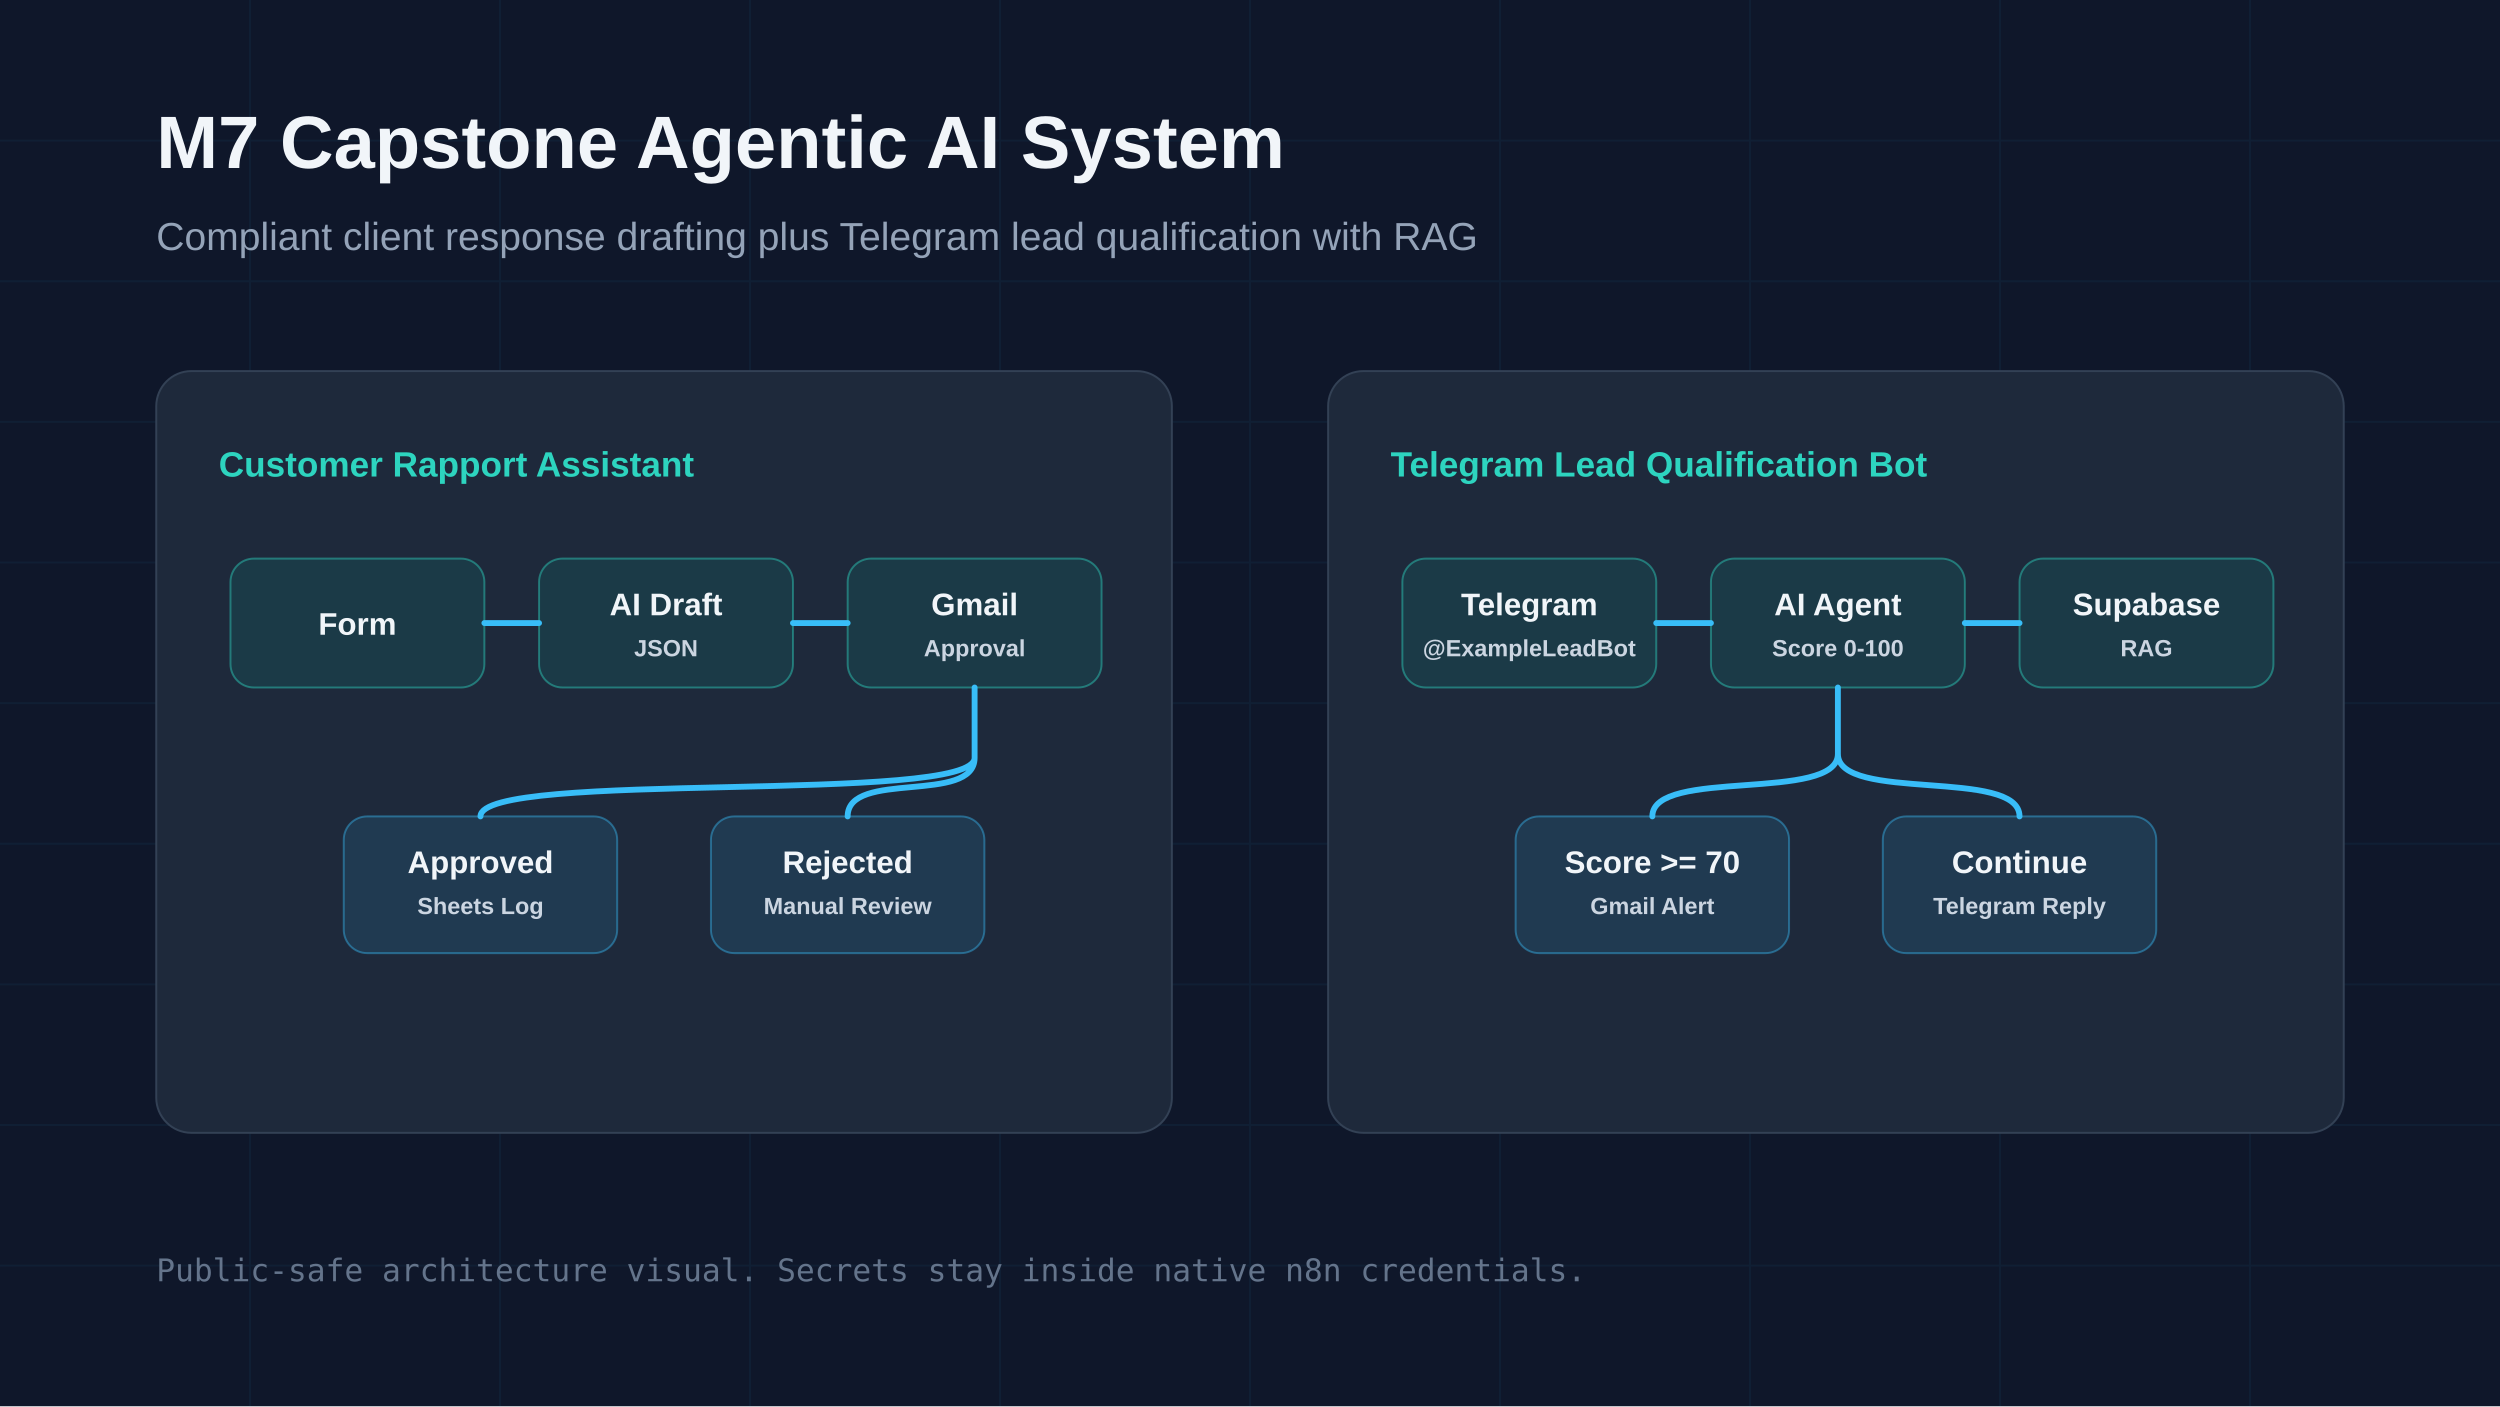
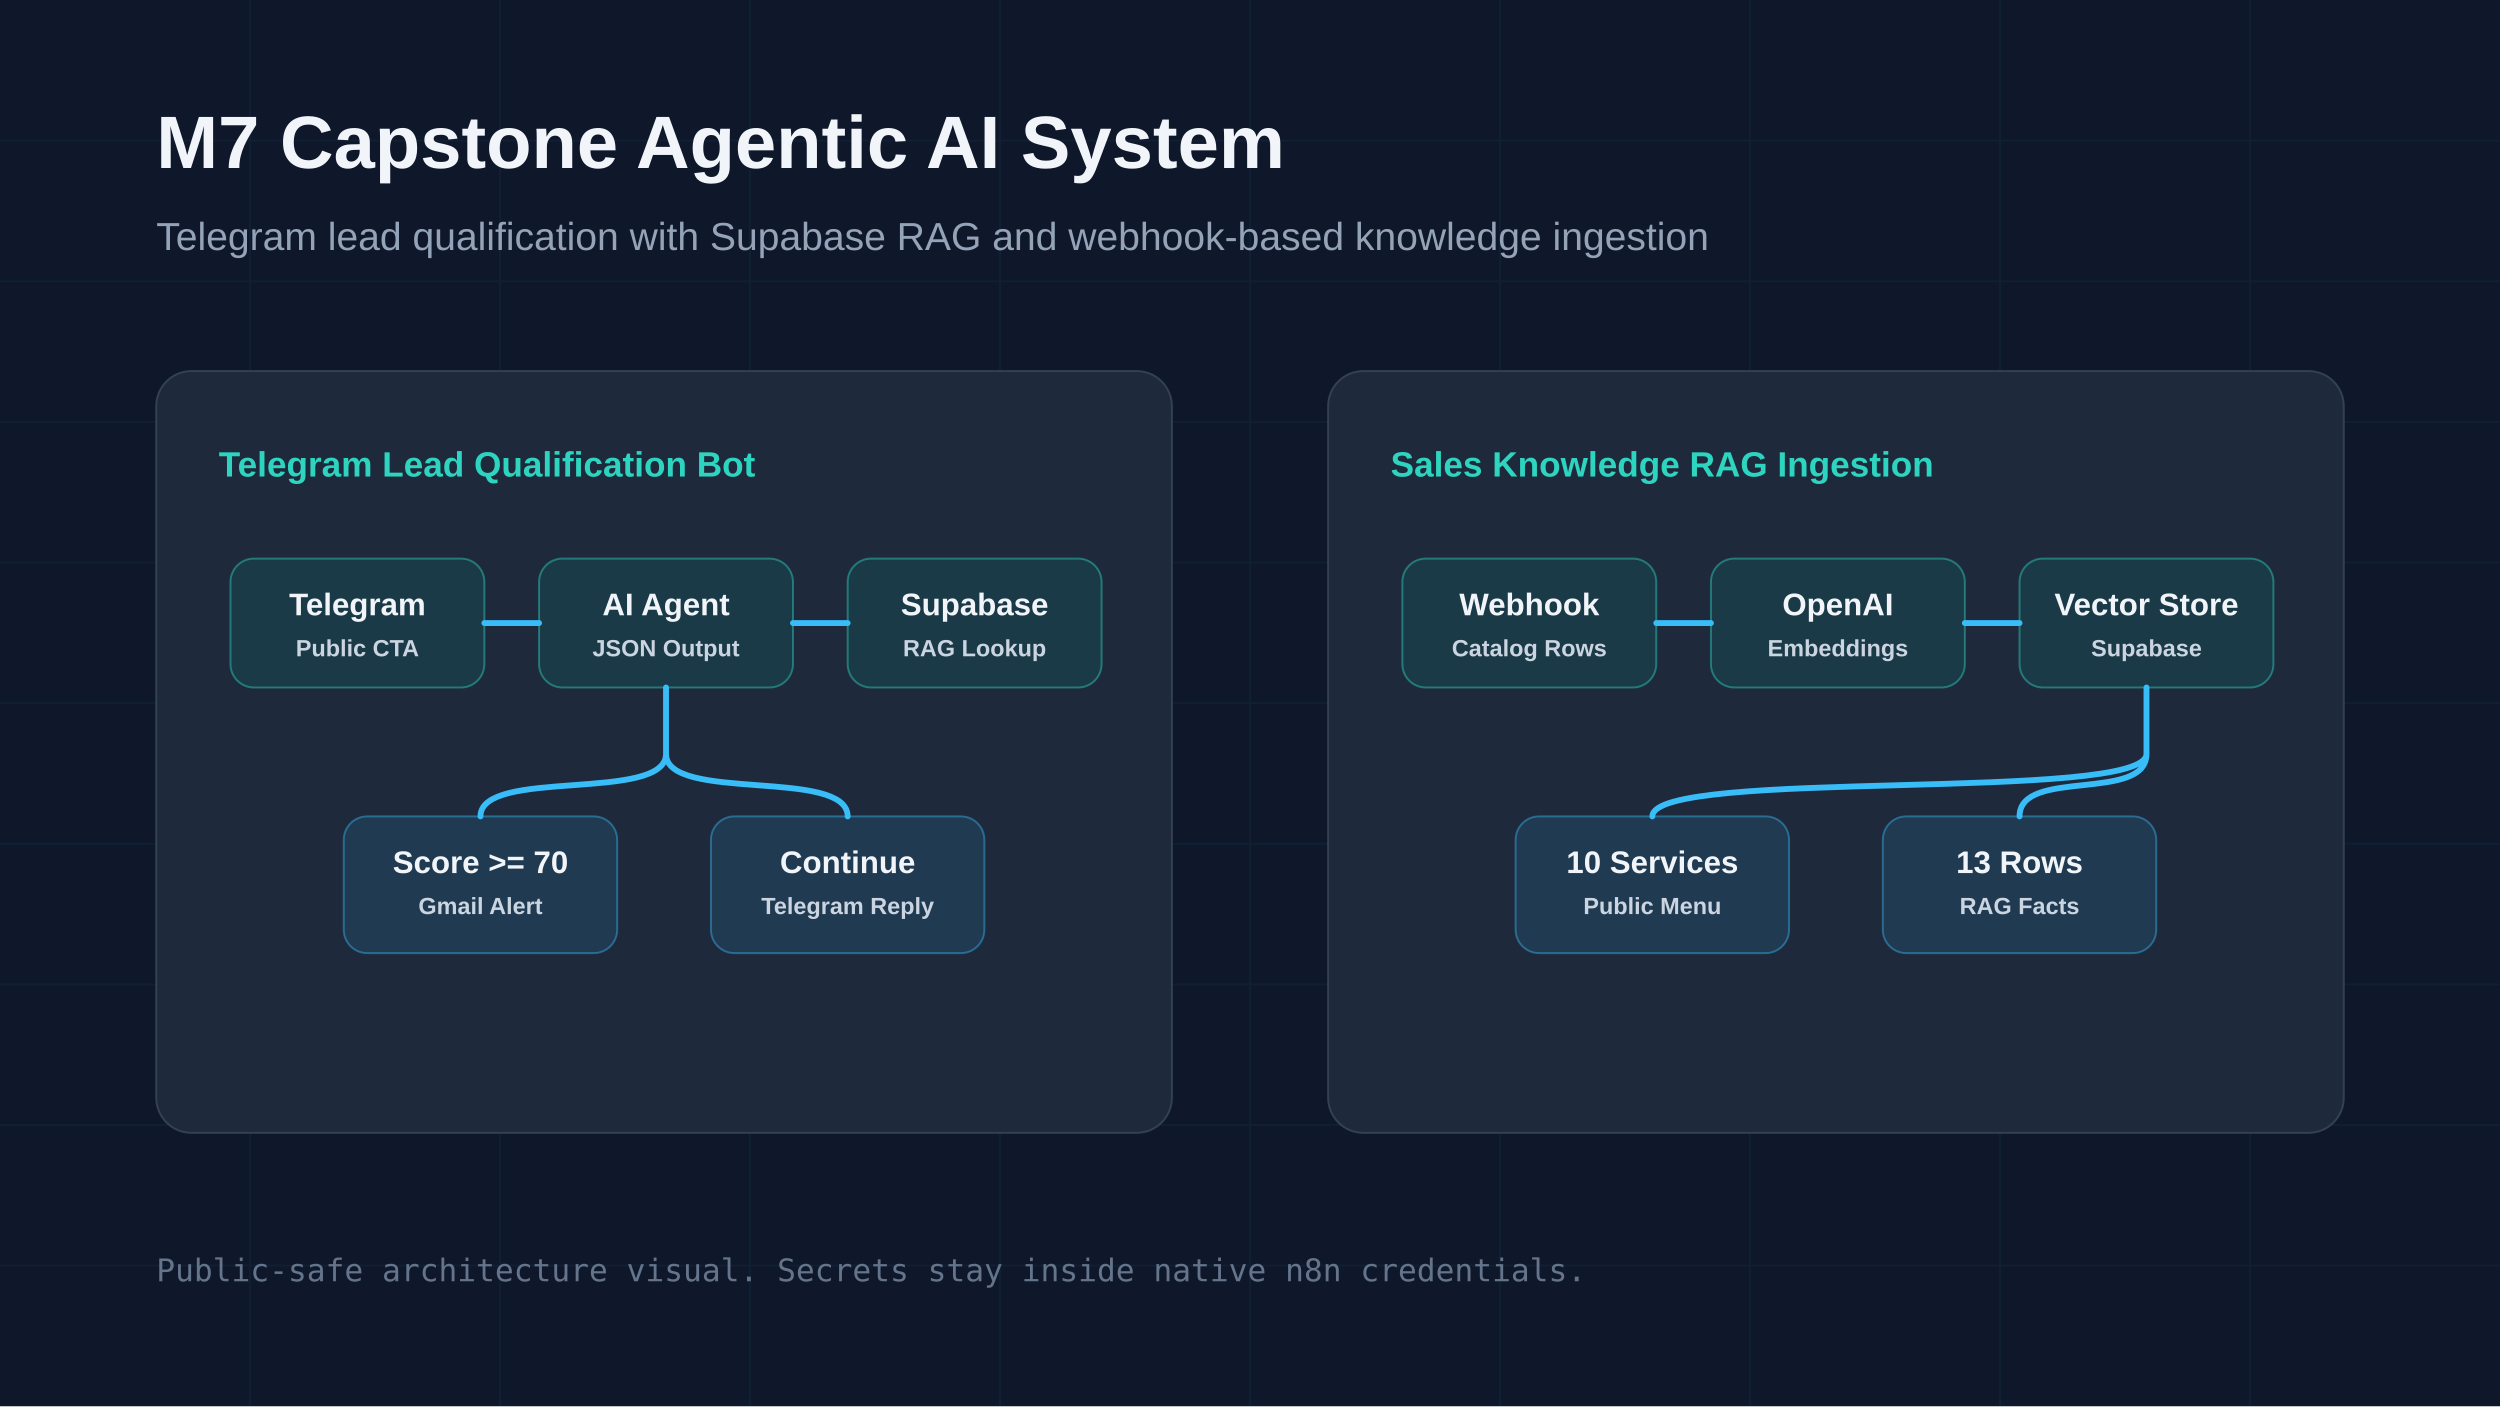
<svg xmlns="http://www.w3.org/2000/svg" width="1280" height="720" viewBox="0 0 1280 720" role="img" aria-labelledby="title desc">
  <rect width="1280" height="720" fill="#0f172a" />
  <path d="M0 72h1280M0 144h1280M0 216h1280M0 288h1280M0 360h1280M0 432h1280M0 504h1280M0 576h1280M0 648h1280M128 0v720M256 0v720M384 0v720M512 0v720M640 0v720M768 0v720M896 0v720M1024 0v720M1152 0v720" stroke="#38bdf8" stroke-opacity=".05" />
  <text x="80" y="86" fill="#f1f5f9" font-family="Plus Jakarta Sans, Arial, sans-serif" font-size="38" font-weight="700">M7 Capstone Agentic AI System</text>
-   <text x="80" y="128" fill="#94a3b8" font-family="Plus Jakarta Sans, Arial, sans-serif" font-size="20">Compliant client response drafting plus Telegram lead qualification with RAG</text>
+   <text x="80" y="128" fill="#94a3b8" font-family="Plus Jakarta Sans, Arial, sans-serif" font-size="20">Telegram lead qualification with Supabase RAG and webhook-based knowledge ingestion</text>
  <g transform="translate(80 190)">
-     <rect width="520" height="390" rx="18" fill="#1e293b" stroke="#334155" />
-     <text x="32" y="54" fill="#2dd4bf" font-family="Plus Jakarta Sans, Arial, sans-serif" font-size="18" font-weight="700">Customer Rapport Assistant</text>
-     <g font-family="Plus Jakarta Sans, Arial, sans-serif" font-size="16" font-weight="700" text-anchor="middle">
-       <rect x="38" y="96" width="130" height="66" rx="12" fill="#0d9488" fill-opacity=".16" stroke="#2dd4bf" stroke-opacity=".45" />
-       <text x="103" y="135" fill="#f1f5f9">Form</text>
-       <rect x="196" y="96" width="130" height="66" rx="12" fill="#0d9488" fill-opacity=".16" stroke="#2dd4bf" stroke-opacity=".45" />
-       <text x="261" y="125" fill="#f1f5f9">AI Draft</text>
-       <text x="261" y="146" fill="#cbd5e1" font-size="12">JSON</text>
-       <rect x="354" y="96" width="130" height="66" rx="12" fill="#0d9488" fill-opacity=".16" stroke="#2dd4bf" stroke-opacity=".45" />
-       <text x="419" y="125" fill="#f1f5f9">Gmail</text>
-       <text x="419" y="146" fill="#cbd5e1" font-size="12">Approval</text>
-       <path d="M168 129h28M326 129h28" stroke="#38bdf8" stroke-width="3" stroke-linecap="round" />
-       <rect x="96" y="228" width="140" height="70" rx="12" fill="#38bdf8" fill-opacity=".12" stroke="#38bdf8" stroke-opacity=".42" />
-       <text x="166" y="257" fill="#f1f5f9">Approved</text>
-       <text x="166" y="278" fill="#cbd5e1" font-size="12">Sheets Log</text>
-       <rect x="284" y="228" width="140" height="70" rx="12" fill="#38bdf8" fill-opacity=".12" stroke="#38bdf8" stroke-opacity=".42" />
-       <text x="354" y="257" fill="#f1f5f9">Rejected</text>
-       <text x="354" y="278" fill="#cbd5e1" font-size="12">Manual Review</text>
-       <path d="M419 162v36c0 24-253 6-253 30M419 162v36c0 24-65 6-65 30" stroke="#38bdf8" stroke-width="3" stroke-linecap="round" fill="none" />
-     </g>
-   </g>
-   <g transform="translate(680 190)">
    <rect width="520" height="390" rx="18" fill="#1e293b" stroke="#334155" />
    <text x="32" y="54" fill="#2dd4bf" font-family="Plus Jakarta Sans, Arial, sans-serif" font-size="18" font-weight="700">Telegram Lead Qualification Bot</text>
    <g font-family="Plus Jakarta Sans, Arial, sans-serif" font-size="16" font-weight="700" text-anchor="middle">
      <rect x="38" y="96" width="130" height="66" rx="12" fill="#0d9488" fill-opacity=".16" stroke="#2dd4bf" stroke-opacity=".45" />
      <text x="103" y="125" fill="#f1f5f9">Telegram</text>
-       <text x="103" y="146" fill="#cbd5e1" font-size="12">@ExampleLeadBot</text>
+       <text x="103" y="146" fill="#cbd5e1" font-size="12">Public CTA</text>
      <rect x="196" y="96" width="130" height="66" rx="12" fill="#0d9488" fill-opacity=".16" stroke="#2dd4bf" stroke-opacity=".45" />
      <text x="261" y="125" fill="#f1f5f9">AI Agent</text>
-       <text x="261" y="146" fill="#cbd5e1" font-size="12">Score 0-100</text>
+       <text x="261" y="146" fill="#cbd5e1" font-size="12">JSON Output</text>
      <rect x="354" y="96" width="130" height="66" rx="12" fill="#0d9488" fill-opacity=".16" stroke="#2dd4bf" stroke-opacity=".45" />
      <text x="419" y="125" fill="#f1f5f9">Supabase</text>
-       <text x="419" y="146" fill="#cbd5e1" font-size="12">RAG</text>
+       <text x="419" y="146" fill="#cbd5e1" font-size="12">RAG Lookup</text>
      <path d="M168 129h28M326 129h28" stroke="#38bdf8" stroke-width="3" stroke-linecap="round" />
      <rect x="96" y="228" width="140" height="70" rx="12" fill="#38bdf8" fill-opacity=".12" stroke="#38bdf8" stroke-opacity=".42" />
      <text x="166" y="257" fill="#f1f5f9">Score &gt;= 70</text>
      <text x="166" y="278" fill="#cbd5e1" font-size="12">Gmail Alert</text>
      <rect x="284" y="228" width="140" height="70" rx="12" fill="#38bdf8" fill-opacity=".12" stroke="#38bdf8" stroke-opacity=".42" />
      <text x="354" y="257" fill="#f1f5f9">Continue</text>
      <text x="354" y="278" fill="#cbd5e1" font-size="12">Telegram Reply</text>
      <path d="M261 162v34c0 25-95 7-95 32M261 162v34c0 25 93 7 93 32" stroke="#38bdf8" stroke-width="3" stroke-linecap="round" fill="none" />
    </g>
  </g>
+   <g transform="translate(680 190)">
+     <rect width="520" height="390" rx="18" fill="#1e293b" stroke="#334155" />
+     <text x="32" y="54" fill="#2dd4bf" font-family="Plus Jakarta Sans, Arial, sans-serif" font-size="18" font-weight="700">Sales Knowledge RAG Ingestion</text>
+     <g font-family="Plus Jakarta Sans, Arial, sans-serif" font-size="16" font-weight="700" text-anchor="middle">
+       <rect x="38" y="96" width="130" height="66" rx="12" fill="#0d9488" fill-opacity=".16" stroke="#2dd4bf" stroke-opacity=".45" />
+       <text x="103" y="125" fill="#f1f5f9">Webhook</text>
+       <text x="103" y="146" fill="#cbd5e1" font-size="12">Catalog Rows</text>
+       <rect x="196" y="96" width="130" height="66" rx="12" fill="#0d9488" fill-opacity=".16" stroke="#2dd4bf" stroke-opacity=".45" />
+       <text x="261" y="125" fill="#f1f5f9">OpenAI</text>
+       <text x="261" y="146" fill="#cbd5e1" font-size="12">Embeddings</text>
+       <rect x="354" y="96" width="130" height="66" rx="12" fill="#0d9488" fill-opacity=".16" stroke="#2dd4bf" stroke-opacity=".45" />
+       <text x="419" y="125" fill="#f1f5f9">Vector Store</text>
+       <text x="419" y="146" fill="#cbd5e1" font-size="12">Supabase</text>
+       <path d="M168 129h28M326 129h28" stroke="#38bdf8" stroke-width="3" stroke-linecap="round" />
+       <rect x="96" y="228" width="140" height="70" rx="12" fill="#38bdf8" fill-opacity=".12" stroke="#38bdf8" stroke-opacity=".42" />
+       <text x="166" y="257" fill="#f1f5f9">10 Services</text>
+       <text x="166" y="278" fill="#cbd5e1" font-size="12">Public Menu</text>
+       <rect x="284" y="228" width="140" height="70" rx="12" fill="#38bdf8" fill-opacity=".12" stroke="#38bdf8" stroke-opacity=".42" />
+       <text x="354" y="257" fill="#f1f5f9">13 Rows</text>
+       <text x="354" y="278" fill="#cbd5e1" font-size="12">RAG Facts</text>
+       <path d="M419 162v34c0 25-253 7-253 32M419 162v34c0 25-65 7-65 32" stroke="#38bdf8" stroke-width="3" stroke-linecap="round" fill="none" />
+     </g>
+   </g>
  <text x="80" y="656" fill="#64748b" font-family="Fira Code, monospace" font-size="16">Public-safe architecture visual. Secrets stay inside native n8n credentials.</text>
</svg>
